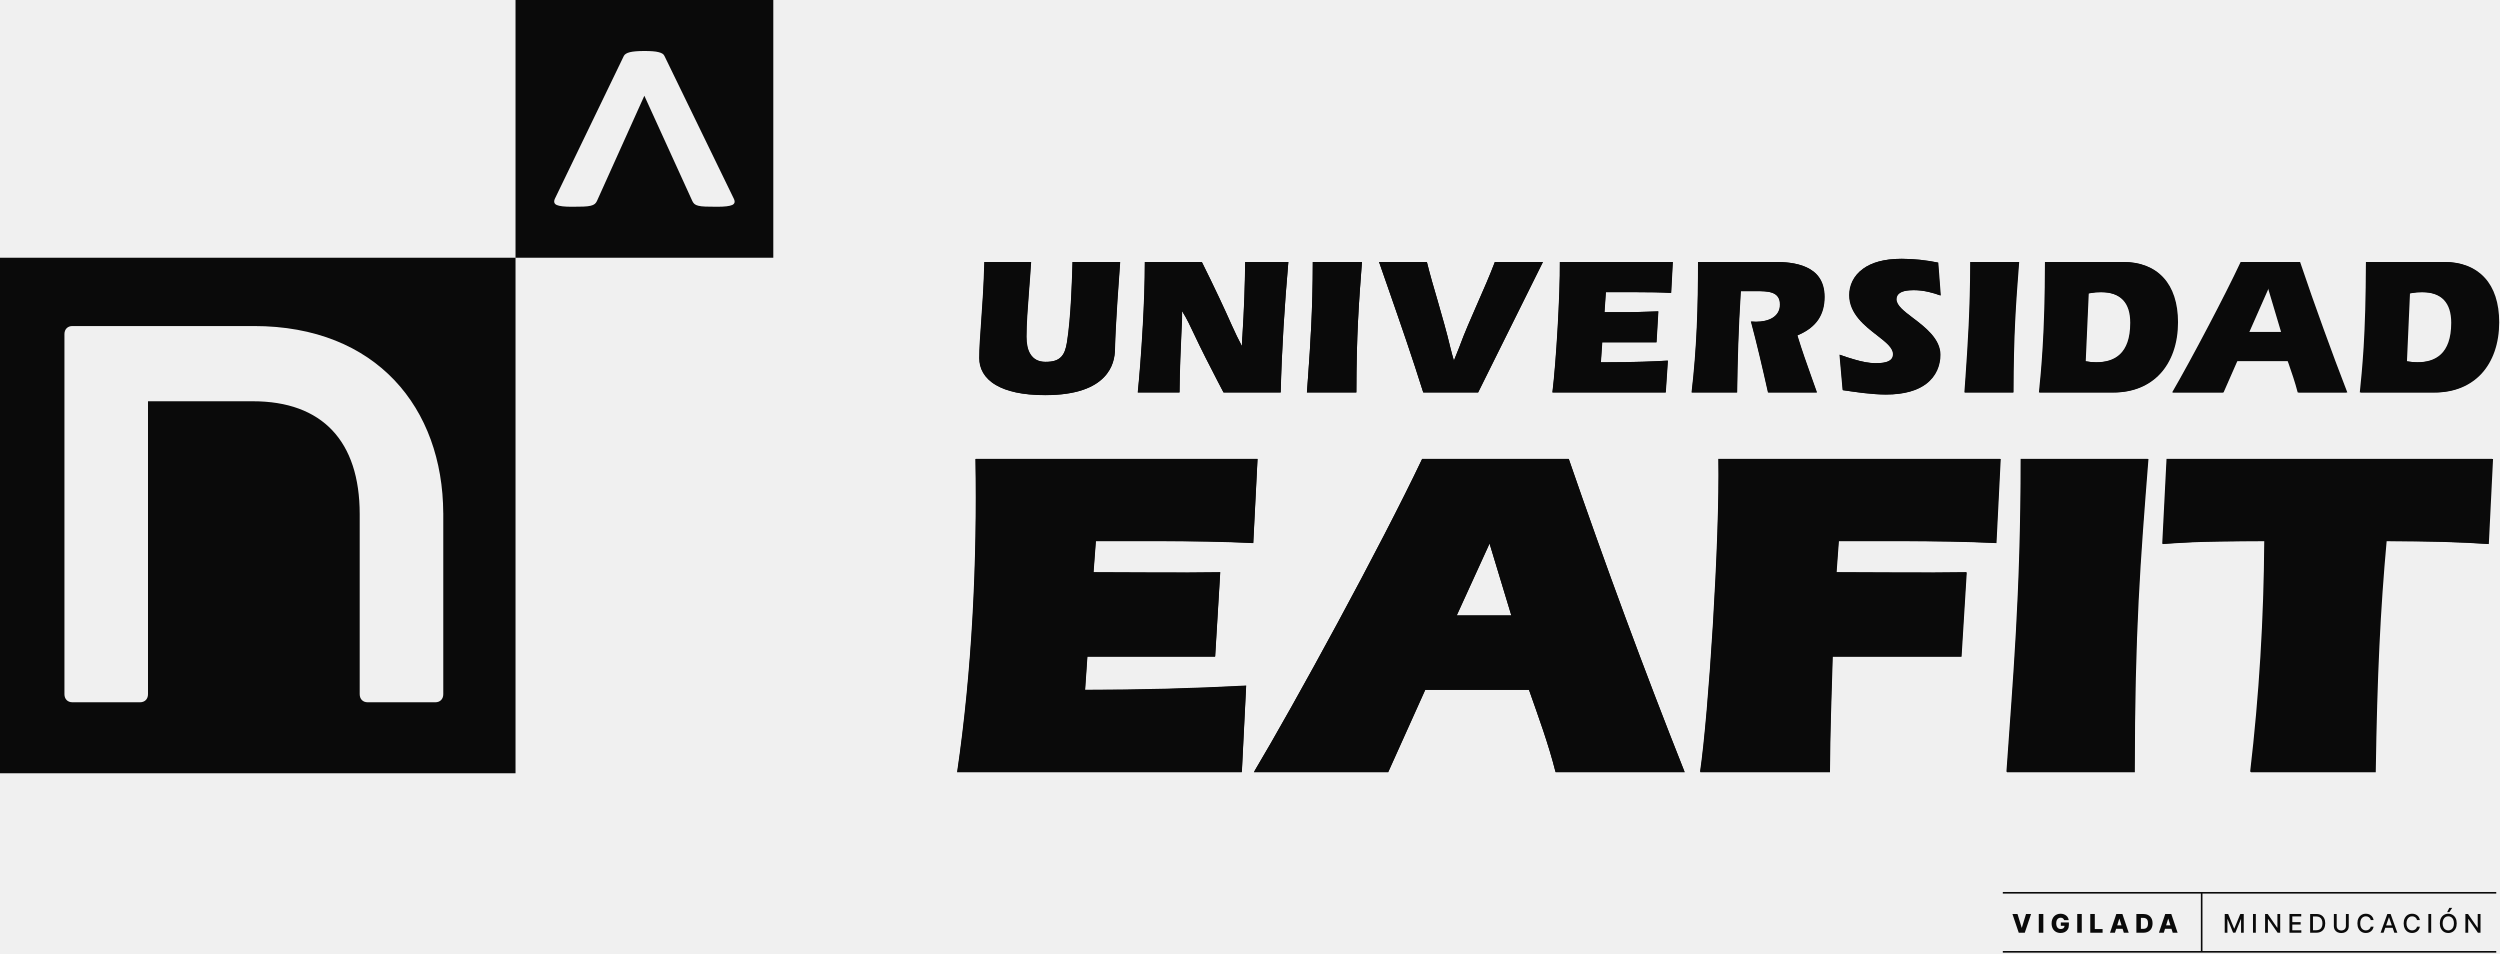
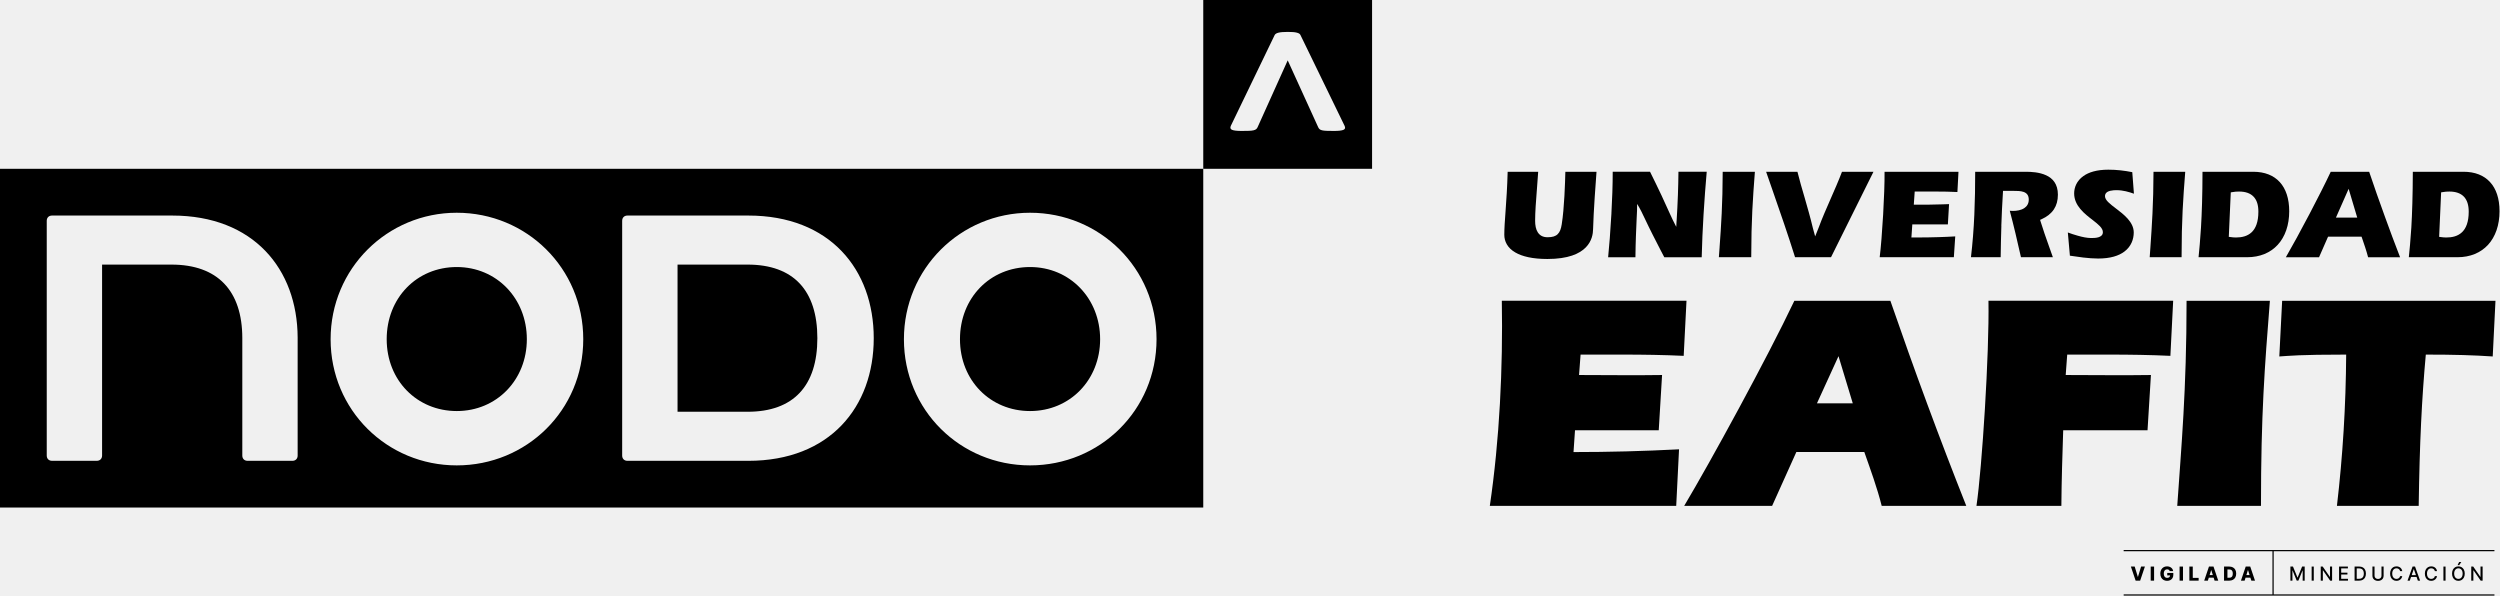
- <svg xmlns="http://www.w3.org/2000/svg" width="831" height="317" viewBox="0 0 831 317" fill="none">
-   <g clip-path="url(#clip0_2610_2037)">
-     <path d="M0 257.037H171.361V85.681H0V257.042V257.037ZM21.419 170.913V111.056C21.419 109.45 22.473 108.374 24.057 108.374H84.398C125.226 108.374 147.188 135.7 147.336 170.545C147.336 170.545 147.341 170.545 147.345 170.545V230.76C147.345 232.366 146.291 233.438 144.707 233.438H122.203C120.619 233.438 119.565 232.366 119.565 230.76V170.904C119.565 146.605 107.082 133.381 84.043 133.381H49.194V230.756C49.194 232.362 48.14 233.434 46.561 233.434H24.057C22.473 233.434 21.419 232.362 21.419 230.756V170.899V170.913ZM171.361 85.681H257.042V0H171.361V85.681ZM243.356 68.146C242.486 68.536 240.813 68.729 238.328 68.729C236.753 68.729 235.47 68.707 234.479 68.671C233.488 68.626 232.703 68.541 232.124 68.393C231.541 68.254 231.11 68.047 230.819 67.787C230.532 67.518 230.303 67.204 230.137 66.836L214.181 31.83L198.414 66.836C198.248 67.204 198.011 67.518 197.701 67.787C197.391 68.047 196.934 68.254 196.333 68.393C195.736 68.536 194.938 68.626 193.947 68.671C192.955 68.707 191.672 68.729 190.098 68.729C187.613 68.729 185.94 68.536 185.069 68.146C184.199 67.76 183.993 67.061 184.45 66.042L207.359 18.598C207.646 18.028 208.319 17.611 209.377 17.346C210.431 17.086 212.033 16.951 214.186 16.951C215.262 16.951 216.191 16.978 216.98 17.041C217.765 17.104 218.429 17.207 218.968 17.346C219.506 17.485 219.927 17.66 220.237 17.862C220.546 18.068 220.762 18.333 220.892 18.656L243.921 66.042C244.419 67.056 244.231 67.76 243.361 68.146" fill="#0A0A0A" />
-   </g>
-   <path d="M416.564 180.531C406.723 180.052 395.723 179.898 385.842 179.898H364.208L363.429 190.269C377.503 190.269 391.515 190.504 405.574 190.269L403.886 218.305H361.387L360.624 229.392C378.528 229.392 396.325 228.933 414.197 227.989L412.764 256.696H318.133C323.088 223.037 324.822 186.59 324.221 152.573H417.983L416.564 180.531ZM495.14 180.692L502.394 204.636H484.212L495.14 180.692ZM517.093 256.696H560.014C546.379 222.379 533.556 187.552 521.478 152.573H472.736C458.962 181.603 430.114 234.387 416.794 256.696H461.445L473.761 229.335H508.252C511.42 238.352 514.764 247.421 517.093 256.696ZM663.634 180.531C653.776 180.052 642.761 179.898 632.904 179.898H611.246L610.482 190.269C624.542 190.269 639.687 190.504 653.751 190.269L652.026 218.305H609.21C608.795 231.069 608.379 243.902 608.287 256.696H565.187C568.015 237.515 571.754 179.276 571.276 152.573H665.044L663.634 180.531ZM667.117 256.696C669.167 226.737 671.842 198.154 671.842 152.573H714.147C711.488 186.465 709.615 209.865 709.615 256.696H667.117ZM827.285 180.846C817.89 180.21 807.894 179.898 793.319 179.898C791.283 202.227 790.166 224.703 789.703 256.696H748.2C751.175 231.269 752.73 205.819 752.893 179.898C728.753 179.898 724.113 180.531 718.95 180.846L720.383 152.573H828.687L827.285 180.846Z" fill="#0A0A0A" />
-   <path d="M341.997 96.374C342.244 93.221 342.499 90.031 342.667 87.079H327.176C326.975 94.816 326.522 101.507 326.112 107.102C325.757 111.919 325.48 115.936 325.48 119.053C325.48 122.382 327.037 125.711 331.076 128.035C334.53 130.054 339.787 131.35 347.354 131.35C357.937 131.35 363.725 128.694 366.878 125.438C369.983 122.262 370.53 118.529 370.562 116.185C370.753 107.65 371.978 91.31 372.296 87.079H356.481C356.342 92.566 355.972 105.454 354.637 113.778C354.275 116.027 353.728 117.622 352.626 118.706C351.523 119.821 349.936 120.301 347.47 120.301C345.096 120.301 343.468 119.358 342.459 117.761C341.504 116.262 341.134 114.224 341.134 111.934C341.134 107.588 341.558 102.023 341.997 96.374Z" fill="#0A0A0A" />
-   <path d="M379.856 108.189C379.362 117.233 378.69 125.46 378.176 130.464H392.041C392.118 122.317 392.449 115.872 392.642 111.265C392.734 109.367 392.804 107.811 392.858 106.608L392.872 105.738L392.895 103.4C394.49 105.899 395.671 108.47 396.934 111.141C399.355 116.329 402.084 121.593 404.789 126.833C405.344 127.875 405.875 128.871 406.686 130.464H425.685C425.861 123.195 426.193 115.959 426.622 108.72C427.056 101.556 427.602 94.338 428.235 87.078H413.89C413.844 91.024 413.751 94.934 413.613 98.794C413.452 103.156 413.243 107.422 412.975 111.58L412.905 112.451L412.782 115.048C411.594 112.846 410.546 110.589 409.507 108.308C408.14 105.229 406.723 102.146 405.275 99.064C403.394 95.099 401.467 91.079 399.462 87.078H380.518C380.518 93.858 380.25 101.238 379.856 108.189Z" fill="#0A0A0A" />
-   <path d="M434.795 125.307C434.671 127.056 434.549 128.779 434.418 130.462H450.857C450.889 111.179 451.652 101.084 452.716 87.078H436.368C436.336 103.28 435.567 114.522 434.795 125.307Z" fill="#0A0A0A" />
-   <path d="M473.098 130.464H491.34L512.891 87.078H496.914C495.14 91.758 493.121 96.335 491.109 100.905C489.006 105.737 486.856 110.541 485.052 115.485C484.49 116.953 483.903 118.424 483.287 119.89C482.855 118.471 482.486 117.092 482.131 115.654C480.905 110.456 479.387 105.229 477.883 99.985C476.628 95.715 475.363 91.414 474.298 87.078H458.398C459.386 89.927 460.504 93.151 461.622 96.335C465.583 107.692 469.521 119.053 473.098 130.464Z" fill="#0A0A0A" />
-   <path d="M550.122 97.167C551.925 97.222 553.715 97.26 555.518 97.365L556.064 87.078H518.531C518.591 92.654 518.26 100.837 517.811 108.841C517.32 117.429 516.648 125.792 516.062 130.463H553.715L554.424 119.89C551.695 120.032 549.145 120.175 546.083 120.259C542.629 120.37 538.608 120.444 533.118 120.444H532.141L532.218 119.465L532.55 114.648L532.602 113.785H533.45H550.653L551.255 103.503C550.162 103.526 549.035 103.576 547.872 103.618C545.583 103.687 543.318 103.772 541.158 103.772H534.307H533.351L533.421 102.782L533.751 97.969L533.805 97.113H534.639H543.855C545.838 97.113 547.917 97.138 550.122 97.167Z" fill="#0A0A0A" />
-   <path d="M577.805 114.54C578.006 108.876 578.253 103.24 578.622 97.634L578.684 96.775H579.517H583.531H583.709C587.571 96.775 591.747 96.775 591.747 101.226C591.747 103.24 590.847 104.605 589.505 105.511C587.903 106.609 585.659 106.964 583.732 106.964C583.232 106.964 582.73 106.925 582.207 106.894L582.1 106.871C583.107 110.648 584.064 114.455 584.98 118.309C585.96 122.371 586.861 126.404 587.779 130.465H603.98C603.333 128.637 602.677 126.795 602.021 124.953C600.534 120.752 599.024 116.56 597.714 112.25L597.489 111.496L598.19 111.179C600.959 109.924 603.086 108.273 604.48 106.17C605.822 104.128 606.517 101.668 606.517 98.71C606.517 93.267 603.864 90.386 600.534 88.865C597.081 87.27 592.919 87.079 590.19 87.079H564.511C564.511 94.339 564.409 101.577 564.086 108.876C563.769 116.081 563.216 123.287 562.367 130.465H577.443C577.513 125.168 577.637 119.844 577.805 114.54Z" fill="#0A0A0A" />
-   <path d="M641.217 97.044C642.574 97.364 643.877 97.753 645.124 98.215L644.294 87.286C642.351 86.892 640.346 86.584 638.342 86.361C636.284 86.138 634.219 86.031 632.145 86.031C626.272 86.031 622.172 87.323 619.453 89.29C616.099 91.665 614.788 95.039 614.788 98.091C614.788 104.363 620.083 108.436 624.176 111.589C627.052 113.832 629.364 115.642 629.364 117.777C629.364 120.736 625.224 120.736 623.413 120.736C621.363 120.736 618.949 120.243 616.599 119.551C614.827 119.06 613.07 118.47 611.574 117.919L612.616 129.701C614.705 130.005 617.054 130.36 619.398 130.642C622.011 130.941 624.655 131.151 626.958 131.151C633.179 131.151 637.441 129.746 640.238 127.646C643.746 125.026 645.018 121.307 645.018 117.908C645.018 112.628 639.923 108.721 635.861 105.652C632.893 103.398 630.426 101.522 630.426 99.476C630.426 97.895 631.629 97.136 633.048 96.762C634.219 96.481 635.49 96.444 636.199 96.444C637.863 96.444 639.568 96.658 641.217 97.044Z" fill="#0A0A0A" />
-   <path d="M653.502 125.33C653.395 127.057 653.239 128.791 653.133 130.462H669.317C669.332 111.179 670.097 101.082 671.176 87.078H655.067C655.029 103.28 654.242 114.524 653.502 125.33Z" fill="#0A0A0A" />
-   <path d="M719.187 92.335C716.065 88.898 711.481 87.079 705.76 87.079H679.939C679.925 99.086 679.61 108.25 679.178 115.357C678.778 122.016 678.315 126.834 677.938 130.464H702.555C709.174 130.464 714.456 128.144 718.108 124.19C721.9 120.051 723.973 114.117 723.973 107.117C723.973 100.704 722.263 95.699 719.187 92.335ZM704.89 117.777C702.785 119.782 699.933 120.443 696.889 120.443C696.45 120.443 695.948 120.421 695.479 120.37C695.033 120.352 694.584 120.301 694.093 120.21L693.299 120.106L693.329 119.288L694.269 98.262L694.298 97.53L695.016 97.414C695.609 97.307 696.187 97.245 696.767 97.168C697.346 97.137 697.923 97.113 698.501 97.113C701.816 97.113 704.257 98 705.907 99.737C707.548 101.472 708.319 103.987 708.319 107.331C708.319 112.52 706.986 115.797 704.89 117.777Z" fill="#0A0A0A" />
-   <path d="M772.379 109.407C769.682 101.985 767.06 94.546 764.549 87.079H745.048C742.343 92.868 738.389 100.644 734.335 108.36C729.895 116.821 725.365 125.131 722.258 130.464H739.106L743.453 120.564L743.708 120.031H744.293H760.069H760.687L760.903 120.634V120.649L760.918 120.652C762.034 123.913 763.168 127.135 764.016 130.464H780.255C777.559 123.514 774.937 116.491 772.379 109.407ZM747.685 110.347L754.135 95.735L758.491 110.347H747.685Z" fill="#0A0A0A" />
-   <path d="M825.941 92.335C822.827 88.898 818.24 87.079 812.546 87.079H786.718C786.687 99.086 786.386 108.25 785.962 115.357C785.54 122.016 785.061 126.834 784.684 130.464H809.331C815.953 130.464 821.217 128.144 824.885 124.19C828.67 120.051 830.734 114.117 830.734 107.117C830.734 100.704 829.039 95.699 825.941 92.335ZM811.673 117.777C809.539 119.796 806.711 120.443 803.665 120.443C803.203 120.443 802.718 120.421 802.249 120.37C801.809 120.352 801.355 120.301 800.852 120.21L800.075 120.106L800.106 119.288L801.046 98.262L801.069 97.53L801.778 97.414C802.365 97.307 802.941 97.245 803.543 97.168C804.129 97.137 804.682 97.113 805.263 97.113C808.582 97.113 811.035 98 812.683 99.737C814.31 101.472 815.096 103.987 815.096 107.331C815.096 112.52 813.762 115.797 811.673 117.777Z" fill="#0A0A0A" />
-   <path d="M416.596 180.453C406.763 179.975 395.773 179.821 385.9 179.821H364.285L363.508 190.183C377.569 190.183 391.569 190.417 405.616 190.183L403.93 218.194H361.467L360.703 229.273C378.593 229.273 396.375 228.813 414.232 227.869L412.799 256.552H318.25C323.201 222.923 324.934 186.506 324.334 152.519H418.014L416.596 180.453ZM495.106 180.614L502.353 204.538H484.187L495.106 180.614ZM517.039 256.552H559.924C546.301 222.265 533.488 187.467 521.42 152.519H472.72C458.958 181.524 430.135 234.262 416.827 256.552H461.439L473.744 229.215H508.205C511.371 238.224 514.712 247.285 517.039 256.552ZM663.452 180.453C653.604 179.975 642.599 179.821 632.751 179.821H611.111L610.349 190.183C624.395 190.183 639.528 190.417 653.581 190.183L651.857 218.194H609.077C608.663 230.947 608.246 243.769 608.155 256.552H565.091C567.918 237.389 571.653 179.199 571.175 152.519H664.863L663.452 180.453ZM666.935 256.552C668.982 226.619 671.654 198.061 671.654 152.519H713.925C711.267 186.382 709.396 209.762 709.396 256.552H666.935ZM826.964 180.768C817.578 180.132 807.589 179.821 793.027 179.821C790.994 202.129 789.877 224.586 789.414 256.552H747.947C750.919 231.148 752.474 205.718 752.636 179.821C728.516 179.821 723.881 180.453 718.723 180.768L720.154 152.519H828.364L826.964 180.768Z" fill="#0A0A0A" />
-   <path d="M342.089 96.368C342.334 93.218 342.59 90.03 342.759 87.08H327.282C327.081 94.811 326.626 101.497 326.217 107.086C325.864 111.9 325.586 115.913 325.586 119.027C325.586 122.354 327.143 125.68 331.178 128.002C334.629 130.02 339.881 131.313 347.441 131.313C358.015 131.313 363.799 128.66 366.948 125.407C370.052 122.234 370.597 118.504 370.629 116.162C370.821 107.634 372.044 91.309 372.362 87.08H356.56C356.421 92.563 356.052 105.44 354.719 113.756C354.356 116.004 353.81 117.598 352.708 118.681C351.607 119.795 350.021 120.275 347.557 120.275C345.185 120.275 343.559 119.331 342.55 117.737C341.596 116.239 341.228 114.202 341.228 111.914C341.228 107.572 341.651 102.012 342.089 96.368Z" fill="#0A0A0A" />
-   <path d="M379.917 108.173C379.423 117.21 378.752 125.43 378.238 130.429H392.092C392.169 122.289 392.499 115.849 392.692 111.246C392.785 109.35 392.854 107.795 392.908 106.594L392.923 105.724L392.945 103.387C394.539 105.885 395.719 108.454 396.981 111.122C399.4 116.306 402.127 121.565 404.828 126.8C405.384 127.842 405.915 128.837 406.725 130.429H425.707C425.883 123.167 426.215 115.936 426.644 108.704C427.077 101.546 427.623 94.335 428.254 87.082H413.924C413.876 91.022 413.784 94.929 413.646 98.786C413.484 103.143 413.276 107.406 413.008 111.561L412.938 112.431L412.815 115.027C411.628 112.825 410.582 110.571 409.542 108.293C408.178 105.215 406.762 102.134 405.314 99.056C403.435 95.094 401.51 91.078 399.507 87.082H380.579C380.579 93.854 380.311 101.227 379.917 108.173Z" fill="#0A0A0A" />
-   <path d="M434.807 125.276C434.683 127.024 434.562 128.746 434.43 130.427H450.855C450.887 111.16 451.649 101.074 452.711 87.08H436.379C436.347 103.268 435.577 114.5 434.807 125.276Z" fill="#0A0A0A" />
-   <path d="M473.085 130.429H491.311L512.844 87.081H496.881C495.108 91.755 493.09 96.329 491.08 100.895C488.978 105.723 486.832 110.523 485.03 115.463C484.467 116.93 483.88 118.399 483.265 119.864C482.834 118.447 482.464 117.068 482.111 115.633C480.886 110.438 479.369 105.215 477.866 99.977C476.612 95.71 475.348 91.412 474.285 87.081H458.398C459.385 89.928 460.503 93.148 461.618 96.329C465.577 107.678 469.51 119.027 473.085 130.429Z" fill="#0A0A0A" />
-   <path d="M550.038 97.161C551.84 97.215 553.627 97.253 555.429 97.358L555.975 87.081H518.474C518.534 92.651 518.204 100.827 517.756 108.825C517.264 117.405 516.593 125.76 516.008 130.429H553.627L554.336 119.863C551.61 120.006 549.061 120.149 546.003 120.233C542.553 120.343 538.534 120.417 533.049 120.417H532.072L532.149 119.44L532.481 114.626L532.534 113.764H533.381H550.569L551.171 103.492C550.078 103.514 548.952 103.564 547.79 103.606C545.502 103.675 543.239 103.76 541.083 103.76H534.236H533.282L533.351 102.771L533.682 97.962L533.736 97.107H534.569H543.777C545.758 97.107 547.835 97.13 550.038 97.161Z" fill="#0A0A0A" />
-   <path d="M577.695 114.519C577.896 108.86 578.141 103.228 578.511 97.628L578.573 96.768H579.406H583.416H583.595C587.452 96.768 591.626 96.768 591.626 101.216C591.626 103.228 590.726 104.592 589.384 105.498C587.784 106.595 585.542 106.948 583.617 106.948C583.116 106.948 582.615 106.911 582.092 106.879L581.986 106.857C582.992 110.63 583.948 114.434 584.863 118.284C585.843 122.343 586.743 126.373 587.659 130.429H603.848C603.201 128.603 602.545 126.764 601.89 124.923C600.405 120.726 598.896 116.536 597.587 112.231L597.362 111.477L598.063 111.16C600.829 109.906 602.954 108.258 604.347 106.155C605.688 104.115 606.382 101.659 606.382 98.702C606.382 93.264 603.731 90.385 600.405 88.867C596.955 87.273 592.795 87.082 590.069 87.082H564.412C564.412 94.335 564.31 101.567 563.988 108.86C563.67 116.059 563.118 123.258 562.27 130.429H577.334C577.403 125.137 577.527 119.818 577.695 114.519Z" fill="#0A0A0A" />
-   <path d="M641.056 97.037C642.412 97.358 643.713 97.746 644.96 98.208L644.129 87.289C642.189 86.894 640.186 86.587 638.183 86.364C636.126 86.141 634.064 86.034 631.992 86.034C626.124 86.034 622.027 87.326 619.31 89.291C615.959 91.663 614.65 95.034 614.65 98.084C614.65 104.35 619.94 108.42 624.03 111.569C626.902 113.811 629.213 115.621 629.213 117.753C629.213 120.709 625.076 120.709 623.266 120.709C621.219 120.709 618.807 120.217 616.459 119.524C614.687 119.035 612.932 118.446 611.438 117.895L612.479 129.667C614.565 129.971 616.913 130.325 619.255 130.607C621.866 130.906 624.508 131.115 626.809 131.115C633.025 131.115 637.283 129.712 640.077 127.614C643.582 124.996 644.853 121.28 644.853 117.883C644.853 112.609 639.762 108.704 635.704 105.639C632.74 103.387 630.274 101.511 630.274 99.468C630.274 97.889 631.476 97.129 632.894 96.756C634.064 96.475 635.333 96.438 636.042 96.438C637.705 96.438 639.408 96.653 641.056 97.037Z" fill="#0A0A0A" />
-   <path d="M653.33 125.3C653.223 127.025 653.068 128.758 652.961 130.429H669.132C669.147 111.161 669.911 101.072 670.988 87.081H654.894C654.854 103.268 654.069 114.503 653.33 125.3Z" fill="#0A0A0A" />
-   <path d="M718.952 92.333C715.834 88.897 711.253 87.08 705.538 87.08H679.739C679.724 99.077 679.409 108.234 678.978 115.335C678.579 121.988 678.115 126.801 677.738 130.429H702.335C708.948 130.429 714.225 128.111 717.875 124.16C721.664 120.025 723.733 114.096 723.733 107.102C723.733 100.694 722.025 95.693 718.952 92.333ZM704.668 117.752C702.565 119.755 699.715 120.417 696.674 120.417C696.234 120.417 695.734 120.394 695.265 120.344C694.819 120.326 694.371 120.275 693.88 120.182L693.087 120.079L693.116 119.261L694.056 98.255L694.085 97.523L694.802 97.406C695.395 97.3 695.972 97.238 696.552 97.161C697.129 97.13 697.707 97.107 698.285 97.107C701.596 97.107 704.035 97.992 705.684 99.728C707.325 101.461 708.093 103.976 708.093 107.316C708.093 112.5 706.762 115.774 704.668 117.752Z" fill="#0A0A0A" />
-   <path d="M772.102 109.39C769.407 101.973 766.787 94.543 764.278 87.081H744.793C742.092 92.864 738.14 100.634 734.09 108.344C729.654 116.799 725.127 125.1 722.023 130.429H738.857L743.199 120.538L743.455 120.005H744.04H759.802H760.419L760.635 120.607V120.622L760.65 120.626C761.766 123.883 762.899 127.103 763.746 130.429H779.971C777.277 123.486 774.657 116.467 772.102 109.39ZM747.428 110.33L753.873 95.729L758.225 110.33H747.428Z" fill="#0A0A0A" />
-   <path d="M825.619 92.333C822.508 88.897 817.926 87.08 812.236 87.08H786.431C786.399 99.077 786.099 108.234 785.675 115.335C785.253 121.988 784.775 126.801 784.398 130.429H809.024C815.64 130.429 820.899 128.111 824.565 124.16C828.345 120.025 830.408 114.096 830.408 107.102C830.408 100.694 828.715 95.693 825.619 92.333ZM811.364 117.752C809.232 119.77 806.407 120.417 803.363 120.417C802.901 120.417 802.417 120.394 801.948 120.344C801.508 120.326 801.055 120.275 800.553 120.182L799.777 120.079L799.806 119.261L800.746 98.255L800.769 97.523L801.476 97.406C802.064 97.3 802.639 97.238 803.241 97.161C803.826 97.13 804.379 97.107 804.958 97.107C808.275 97.107 810.727 97.992 812.373 99.728C813.999 101.461 814.785 103.976 814.785 107.316C814.785 112.5 813.451 115.774 811.364 117.752Z" fill="#0A0A0A" />
-   <path d="M670.614 303.809L672.007 308.372H672.059L673.452 303.809H675.136L673.035 310.038H671.031L668.93 303.809H670.614Z" fill="#0A0A0A" />
-   <path d="M679.201 310.039H677.695V303.81H679.201V310.039Z" fill="#0A0A0A" />
-   <path d="M686.107 305.844C686.072 305.717 686.022 305.604 685.956 305.505C685.888 305.407 685.807 305.323 685.708 305.255C685.612 305.186 685.5 305.133 685.374 305.098C685.249 305.063 685.111 305.044 684.96 305.044C684.659 305.044 684.398 305.118 684.178 305.264C683.957 305.41 683.788 305.622 683.668 305.901C683.548 306.18 683.488 306.518 683.488 306.915C683.488 307.314 683.546 307.655 683.662 307.937C683.778 308.219 683.945 308.434 684.164 308.582C684.383 308.73 684.649 308.803 684.96 308.803C685.236 308.803 685.47 308.759 685.662 308.669C685.854 308.578 685.999 308.45 686.098 308.283C686.197 308.117 686.247 307.922 686.247 307.697L686.527 307.73H685.012V306.632H687.698V307.456C687.698 308.014 687.58 308.491 687.343 308.889C687.108 309.285 686.783 309.592 686.37 309.804C685.958 310.017 685.484 310.124 684.948 310.124C684.355 310.124 683.832 309.995 683.382 309.738C682.933 309.48 682.581 309.113 682.331 308.635C682.078 308.157 681.953 307.59 681.953 306.933C681.953 306.423 682.029 305.969 682.181 305.572C682.333 305.176 682.545 304.84 682.819 304.564C683.091 304.288 683.407 304.08 683.767 303.937C684.127 303.795 684.515 303.725 684.93 303.725C685.292 303.725 685.627 303.776 685.939 303.88C686.251 303.982 686.526 304.129 686.766 304.317C687.006 304.505 687.202 304.73 687.352 304.989C687.501 305.249 687.595 305.534 687.631 305.844H686.107Z" fill="#0A0A0A" />
-   <path d="M691.977 310.039H690.473V303.81H691.977V310.039Z" fill="#0A0A0A" />
-   <path d="M694.805 310.039V303.81H696.311V308.816H698.901V310.039H694.805Z" fill="#0A0A0A" />
-   <path d="M702.773 307.587H706.155V308.731H702.773V307.587ZM702.989 310.039H701.371L703.472 303.809H705.476L707.579 310.039H705.96L704.497 305.379H704.448L702.989 310.039Z" fill="#0A0A0A" />
-   <path d="M711.639 308.755H712.377C712.726 308.755 713.022 308.696 713.264 308.578C713.506 308.459 713.69 308.265 713.815 307.996C713.939 307.728 714.002 307.369 714.002 306.921C714.002 306.473 713.939 306.116 713.813 305.849C713.687 305.583 713.503 305.39 713.259 305.271C713.013 305.152 712.713 305.094 712.356 305.094H711.639V308.755ZM712.435 310.039H710.133V303.81H712.433C713.067 303.81 713.614 303.934 714.073 304.182C714.533 304.43 714.887 304.787 715.136 305.253C715.386 305.718 715.51 306.274 715.51 306.921C715.51 307.57 715.386 308.128 715.137 308.593C714.889 309.06 714.535 309.417 714.074 309.665C713.614 309.914 713.068 310.039 712.435 310.039Z" fill="#0A0A0A" />
-   <path d="M719.027 307.587H722.41V308.731H719.027V307.587ZM719.243 310.039H717.625L719.727 303.809H721.731L723.833 310.039H722.215L720.751 305.379H720.702L719.243 310.039Z" fill="#0A0A0A" />
-   <path d="M739.5 303.809H740.641L742.624 308.651H742.696L744.68 303.809H745.82V310.038H744.926V305.531H744.869L743.032 310.029H742.289L740.452 305.528H740.395V310.038H739.5V303.809Z" fill="#0A0A0A" />
-   <path d="M749.834 310.039H748.895V303.81H749.834V310.039Z" fill="#0A0A0A" />
-   <path d="M757.941 303.809V310.038H757.077L753.912 305.47H753.853V310.038H752.914V303.809H753.784L756.953 308.384H757.011V303.809H757.941Z" fill="#0A0A0A" />
-   <path d="M761.023 310.039V303.81H764.929V304.619H761.963V306.517H764.726V307.323H761.963V309.23H764.965V310.039H761.023Z" fill="#0A0A0A" />
-   <path d="M768.831 309.217H769.855C770.33 309.217 770.725 309.128 771.038 308.948C771.353 308.769 771.588 308.508 771.744 308.167C771.9 307.824 771.979 307.407 771.979 306.915C771.979 306.427 771.901 306.011 771.745 305.671C771.59 305.33 771.36 305.072 771.054 304.895C770.748 304.719 770.368 304.63 769.913 304.63H768.831V309.217ZM769.907 310.039H767.891V303.809H769.972C770.582 303.809 771.106 303.933 771.544 304.182C771.981 304.431 772.318 304.786 772.552 305.25C772.787 305.713 772.903 306.269 772.903 306.915C772.903 307.563 772.785 308.121 772.549 308.588C772.313 309.053 771.971 309.413 771.525 309.662C771.079 309.913 770.54 310.039 769.907 310.039Z" fill="#0A0A0A" />
-   <path d="M779.782 303.809H780.726V307.906C780.726 308.342 780.623 308.728 780.418 309.064C780.213 309.4 779.926 309.663 779.554 309.855C779.184 310.046 778.748 310.142 778.249 310.142C777.753 310.142 777.319 310.046 776.948 309.855C776.577 309.663 776.289 309.4 776.083 309.064C775.879 308.728 775.777 308.342 775.777 307.906V303.809H776.716V307.83C776.716 308.113 776.779 308.362 776.904 308.582C777.028 308.801 777.205 308.972 777.435 309.097C777.664 309.222 777.935 309.284 778.249 309.284C778.567 309.284 778.839 309.222 779.069 309.097C779.299 308.972 779.476 308.801 779.598 308.582C779.721 308.362 779.782 308.113 779.782 307.83V303.809Z" fill="#0A0A0A" />
-   <path d="M788.976 305.835H788.027C787.991 305.632 787.922 305.453 787.823 305.3C787.724 305.146 787.602 305.015 787.459 304.907C787.315 304.8 787.154 304.719 786.976 304.663C786.799 304.609 786.61 304.582 786.412 304.582C786.053 304.582 785.732 304.672 785.45 304.852C785.167 305.033 784.944 305.297 784.78 305.646C784.617 305.996 784.536 306.421 784.536 306.924C784.536 307.43 784.617 307.858 784.78 308.207C784.944 308.557 785.167 308.82 785.451 308.998C785.735 309.177 786.054 309.266 786.409 309.266C786.606 309.266 786.793 309.239 786.971 309.185C787.148 309.132 787.308 309.051 787.452 308.946C787.596 308.841 787.718 308.711 787.819 308.559C787.918 308.405 787.988 308.23 788.027 308.031L788.976 308.033C788.925 308.34 788.828 308.622 788.682 308.879C788.537 309.134 788.352 309.355 788.126 309.541C787.9 309.727 787.642 309.869 787.352 309.971C787.062 310.073 786.746 310.124 786.402 310.124C785.863 310.124 785.383 309.995 784.961 309.738C784.54 309.482 784.207 309.115 783.965 308.636C783.724 308.158 783.602 307.587 783.602 306.924C783.602 306.259 783.724 305.687 783.967 305.21C784.211 304.732 784.543 304.365 784.964 304.109C785.386 303.852 785.866 303.725 786.402 303.725C786.733 303.725 787.042 303.771 787.329 303.866C787.616 303.96 787.874 304.098 788.104 304.28C788.332 304.461 788.522 304.682 788.672 304.943C788.822 305.202 788.923 305.501 788.976 305.835Z" fill="#0A0A0A" />
-   <path d="M792.471 307.599H795.706V308.39H792.471V307.599ZM792.302 310.039H791.305L793.547 303.809H794.633L796.874 310.039H795.877L794.116 304.941H794.066L792.302 310.039Z" fill="#0A0A0A" />
-   <path d="M804.355 305.835H803.406C803.37 305.632 803.302 305.453 803.202 305.3C803.103 305.146 802.981 305.015 802.838 304.907C802.694 304.8 802.533 304.719 802.355 304.663C802.178 304.609 801.989 304.582 801.791 304.582C801.432 304.582 801.111 304.672 800.829 304.852C800.546 305.033 800.323 305.297 800.159 305.646C799.996 305.996 799.915 306.421 799.915 306.924C799.915 307.43 799.996 307.858 800.159 308.207C800.323 308.557 800.546 308.82 800.83 308.998C801.114 309.177 801.433 309.266 801.788 309.266C801.984 309.266 802.172 309.239 802.349 309.185C802.527 309.132 802.687 309.051 802.831 308.946C802.975 308.841 803.097 308.711 803.198 308.559C803.298 308.405 803.367 308.23 803.406 308.031L804.355 308.033C804.304 308.34 804.207 308.622 804.061 308.879C803.916 309.134 803.731 309.355 803.505 309.541C803.279 309.727 803.021 309.869 802.731 309.971C802.441 310.073 802.125 310.124 801.781 310.124C801.242 310.124 800.762 309.995 800.34 309.738C799.918 309.482 799.586 309.115 799.344 308.636C799.102 308.158 798.98 307.587 798.98 306.924C798.98 306.259 799.102 305.687 799.347 305.21C799.59 304.732 799.922 304.365 800.343 304.109C800.765 303.852 801.245 303.725 801.781 303.725C802.112 303.725 802.422 303.771 802.707 303.866C802.994 303.96 803.253 304.098 803.483 304.28C803.711 304.461 803.901 304.682 804.051 304.943C804.201 305.202 804.301 305.501 804.355 305.835Z" fill="#0A0A0A" />
-   <path d="M808.127 310.039H807.188V303.81H808.127V310.039Z" fill="#0A0A0A" />
-   <path d="M813.434 303.186L814.146 301.784H815.104L814.16 303.186H813.434ZM815.684 306.924C815.684 306.417 815.603 305.99 815.439 305.642C815.277 305.294 815.053 305.031 814.77 304.851C814.488 304.671 814.167 304.582 813.81 304.582C813.452 304.582 813.132 304.671 812.85 304.851C812.568 305.031 812.345 305.294 812.182 305.642C812.018 305.99 811.937 306.417 811.937 306.924C811.937 307.43 812.018 307.858 812.182 308.205C812.345 308.553 812.568 308.818 812.85 308.997C813.132 309.176 813.452 309.266 813.81 309.266C814.167 309.266 814.488 309.176 814.77 308.997C815.053 308.818 815.277 308.553 815.439 308.205C815.603 307.858 815.684 307.43 815.684 306.924ZM816.615 306.924C816.615 307.588 816.493 308.16 816.251 308.638C816.007 309.115 815.674 309.482 815.251 309.739C814.828 309.995 814.348 310.124 813.81 310.124C813.271 310.124 812.79 309.995 812.367 309.739C811.945 309.482 811.612 309.115 811.369 308.637C811.125 308.158 811.004 307.587 811.004 306.924C811.004 306.259 811.125 305.687 811.369 305.21C811.612 304.732 811.945 304.365 812.367 304.109C812.79 303.852 813.271 303.725 813.81 303.725C814.348 303.725 814.828 303.852 815.251 304.109C815.674 304.365 816.007 304.732 816.251 305.21C816.493 305.687 816.615 306.259 816.615 306.924Z" fill="#0A0A0A" />
-   <path d="M824.523 303.809V310.038H823.659L820.494 305.47H820.435V310.038H819.496V303.809H820.366L823.535 308.384H823.593V303.809H824.523Z" fill="#0A0A0A" />
-   <path d="M731.566 296.764V316.385H732.102V296.764" fill="#0A0A0A" />
-   <path d="M665.734 297.031H829.756V296.496H665.734" fill="#0A0A0A" />
-   <path d="M665.734 316.653H829.756V316.118H665.734" fill="#0A0A0A" />
-   <defs>
-     <clipPath id="clip0_2610_2037">
-       <rect width="257.037" height="257.037" fill="white" />
-     </clipPath>
-   </defs>
+ <svg xmlns="http://www.w3.org/2000/svg" width="1913" height="456" viewBox="0 0 1913 456" fill="none">
+   <path d="M1633.46 433.53L1635.87 441.422H1635.96L1638.37 433.53H1641.28L1637.65 444.304H1634.18L1630.55 433.53H1633.46Z" fill="black" />
+   <path d="M1648.31 444.306H1645.71V433.533H1648.31V444.306Z" fill="black" />
+   <path d="M1660.27 437.05C1660.21 436.829 1660.12 436.633 1660.01 436.463C1659.89 436.294 1659.75 436.149 1659.58 436.03C1659.41 435.91 1659.22 435.819 1659 435.758C1658.78 435.697 1658.54 435.666 1658.28 435.666C1657.76 435.666 1657.31 435.793 1656.93 436.045C1656.55 436.298 1656.26 436.665 1656.05 437.148C1655.84 437.63 1655.74 438.215 1655.74 438.902C1655.74 439.593 1655.84 440.182 1656.04 440.669C1656.24 441.158 1656.53 441.529 1656.91 441.785C1657.29 442.041 1657.74 442.168 1658.28 442.168C1658.76 442.168 1659.17 442.092 1659.5 441.935C1659.83 441.779 1660.08 441.557 1660.25 441.269C1660.42 440.982 1660.51 440.644 1660.51 440.255L1660.99 440.312H1658.37V438.412H1663.02V439.838C1663.02 440.802 1662.82 441.629 1662.41 442.316C1662 443.002 1661.44 443.532 1660.72 443.899C1660.01 444.267 1659.19 444.453 1658.26 444.453C1657.24 444.453 1656.33 444.23 1655.55 443.785C1654.78 443.339 1654.17 442.704 1653.73 441.877C1653.3 441.05 1653.08 440.069 1653.08 438.934C1653.08 438.051 1653.21 437.265 1653.48 436.579C1653.74 435.893 1654.11 435.312 1654.58 434.836C1655.05 434.357 1655.6 433.997 1656.22 433.751C1656.84 433.505 1657.51 433.384 1658.23 433.384C1658.86 433.384 1659.44 433.471 1659.98 433.652C1660.52 433.829 1660.99 434.083 1661.41 434.408C1661.82 434.734 1662.16 435.123 1662.42 435.57C1662.68 436.02 1662.84 436.512 1662.9 437.05H1660.27Z" fill="black" />
+   <path d="M1670.42 444.306H1667.81V433.533H1670.42V444.306Z" fill="black" />
+   <path d="M1675.3 444.306V433.533H1677.91V442.192H1682.39V444.306H1675.3Z" fill="black" />
+   <path d="M1689.09 440.066H1694.94V442.044H1689.09V440.066ZM1689.46 444.306H1686.66L1690.3 433.53H1693.77L1697.4 444.306H1694.6L1692.07 436.246H1691.99L1689.46 444.306Z" fill="black" />
+   <path d="M1704.43 442.086H1705.71C1706.31 442.086 1706.83 441.985 1707.24 441.779C1707.66 441.574 1707.98 441.238 1708.2 440.773C1708.41 440.31 1708.52 439.688 1708.52 438.914C1708.52 438.139 1708.41 437.521 1708.19 437.059C1707.98 436.598 1707.66 436.264 1707.24 436.059C1706.81 435.854 1706.29 435.752 1705.67 435.752H1704.43V442.086ZM1705.81 444.306H1701.83V433.532H1705.81C1706.9 433.532 1707.85 433.747 1708.64 434.175C1709.44 434.605 1710.05 435.222 1710.48 436.028C1710.92 436.833 1711.13 437.794 1711.13 438.914C1711.13 440.036 1710.92 441.002 1710.49 441.806C1710.06 442.614 1709.44 443.231 1708.65 443.661C1707.85 444.091 1706.91 444.306 1705.81 444.306Z" fill="black" />
+   <path d="M1717.21 440.066H1723.06V442.044H1717.21V440.066ZM1717.58 444.306H1714.78L1718.42 433.53H1721.88L1725.52 444.306H1722.72L1720.19 436.246H1720.1L1717.58 444.306Z" fill="black" />
+   <path d="M1752.62 433.53H1754.59L1758.02 441.906H1758.15L1761.58 433.53H1763.55V444.304H1762V436.509H1761.9L1758.73 444.289H1757.44L1754.26 436.503H1754.16V444.304H1752.62V433.53Z" fill="black" />
+   <path d="M1770.5 444.306H1768.87V433.533H1770.5V444.306Z" fill="black" />
+   <path d="M1784.52 433.53V444.304H1783.03L1777.55 436.403H1777.45V444.304H1775.83V433.53H1777.33L1782.81 441.444H1782.91V433.53H1784.52Z" fill="black" />
+   <path d="M1789.85 444.306V433.533H1796.61V434.932H1791.48V438.215H1796.26V439.608H1791.48V442.907H1796.67V444.306H1789.85Z" fill="black" />
+   <path d="M1803.36 442.886H1805.13C1805.95 442.886 1806.63 442.731 1807.18 442.421C1807.72 442.11 1808.13 441.659 1808.4 441.068C1808.67 440.476 1808.8 439.755 1808.8 438.903C1808.8 438.059 1808.67 437.34 1808.4 436.751C1808.13 436.161 1807.73 435.715 1807.2 435.409C1806.67 435.104 1806.02 434.951 1805.23 434.951H1803.36V442.886ZM1805.22 444.306H1801.73V433.53H1805.33C1806.39 433.53 1807.29 433.745 1808.05 434.176C1808.81 434.605 1809.39 435.221 1809.79 436.022C1810.2 436.823 1810.4 437.785 1810.4 438.903C1810.4 440.024 1810.2 440.99 1809.79 441.797C1809.38 442.602 1808.79 443.224 1808.02 443.656C1807.25 444.09 1806.31 444.306 1805.22 444.306Z" fill="black" />
+   <path d="M1822.31 433.53H1823.94V440.616C1823.94 441.371 1823.76 442.039 1823.41 442.619C1823.05 443.2 1822.56 443.656 1821.91 443.988C1821.27 444.318 1820.52 444.484 1819.66 444.484C1818.8 444.484 1818.05 444.318 1817.4 443.988C1816.76 443.656 1816.26 443.2 1815.91 442.619C1815.55 442.039 1815.38 441.371 1815.38 440.616V433.53H1817V440.485C1817 440.974 1817.11 441.406 1817.33 441.786C1817.54 442.164 1817.85 442.461 1818.25 442.676C1818.64 442.893 1819.11 443.001 1819.66 443.001C1820.2 443.001 1820.68 442.893 1821.07 442.676C1821.47 442.461 1821.78 442.164 1821.99 441.786C1822.2 441.406 1822.31 440.974 1822.31 440.485V433.53Z" fill="black" />
+   <path d="M1838.21 437.034H1836.57C1836.51 436.682 1836.39 436.374 1836.22 436.108C1836.05 435.842 1835.83 435.615 1835.59 435.43C1835.34 435.244 1835.06 435.103 1834.75 435.007C1834.45 434.914 1834.12 434.867 1833.78 434.867C1833.15 434.867 1832.6 435.023 1832.11 435.334C1831.62 435.646 1831.24 436.104 1830.95 436.708C1830.67 437.312 1830.53 438.048 1830.53 438.918C1830.53 439.794 1830.67 440.534 1830.95 441.138C1831.24 441.742 1831.62 442.197 1832.11 442.506C1832.6 442.815 1833.16 442.969 1833.77 442.969C1834.11 442.969 1834.44 442.922 1834.74 442.828C1835.05 442.737 1835.33 442.598 1835.57 442.416C1835.82 442.235 1836.04 442.01 1836.21 441.746C1836.38 441.48 1836.5 441.177 1836.57 440.834L1838.21 440.837C1838.12 441.367 1837.95 441.855 1837.7 442.299C1837.45 442.741 1837.13 443.124 1836.74 443.444C1836.35 443.767 1835.9 444.013 1835.4 444.189C1834.9 444.364 1834.35 444.453 1833.76 444.453C1832.83 444.453 1832 444.23 1831.26 443.786C1830.54 443.343 1829.96 442.707 1829.54 441.879C1829.13 441.052 1828.91 440.065 1828.91 438.918C1828.91 437.767 1829.13 436.778 1829.55 435.953C1829.97 435.127 1830.54 434.492 1831.27 434.048C1832 433.605 1832.83 433.384 1833.76 433.384C1834.33 433.384 1834.86 433.464 1835.36 433.628C1835.86 433.79 1836.31 434.029 1836.7 434.343C1837.1 434.658 1837.43 435.039 1837.68 435.49C1837.95 435.94 1838.12 436.456 1838.21 437.034Z" fill="black" />
+   <path d="M1844.25 440.087H1849.85V441.455H1844.25V440.087ZM1843.96 444.306H1842.23L1846.11 433.53H1847.99L1851.87 444.306H1850.14L1847.1 435.489H1847.01L1843.96 444.306Z" fill="black" />
+   <path d="M1864.81 437.034H1863.17C1863.1 436.682 1862.99 436.374 1862.81 436.108C1862.64 435.842 1862.43 435.615 1862.18 435.43C1861.94 435.244 1861.66 435.103 1861.35 435.007C1861.04 434.914 1860.72 434.867 1860.37 434.867C1859.75 434.867 1859.2 435.023 1858.71 435.334C1858.22 435.646 1857.83 436.104 1857.55 436.708C1857.27 437.312 1857.13 438.048 1857.13 438.918C1857.13 439.794 1857.27 440.534 1857.55 441.138C1857.83 441.742 1858.22 442.197 1858.71 442.506C1859.2 442.815 1859.75 442.969 1860.37 442.969C1860.71 442.969 1861.03 442.922 1861.34 442.828C1861.65 442.737 1861.92 442.598 1862.17 442.416C1862.42 442.235 1862.63 442.01 1862.81 441.746C1862.98 441.48 1863.1 441.177 1863.17 440.834L1864.81 440.837C1864.72 441.367 1864.55 441.855 1864.3 442.299C1864.05 442.741 1863.73 443.124 1863.34 443.444C1862.95 443.767 1862.5 444.013 1862 444.189C1861.5 444.364 1860.95 444.453 1860.36 444.453C1859.42 444.453 1858.59 444.23 1857.86 443.786C1857.13 443.343 1856.56 442.707 1856.14 441.879C1855.72 441.052 1855.51 440.065 1855.51 438.918C1855.51 437.767 1855.72 436.778 1856.14 435.953C1856.57 435.127 1857.14 434.492 1857.87 434.048C1858.6 433.605 1859.43 433.384 1860.36 433.384C1860.93 433.384 1861.46 433.464 1861.96 433.628C1862.46 433.79 1862.9 434.029 1863.3 434.343C1863.69 434.658 1864.02 435.039 1864.28 435.49C1864.54 435.94 1864.72 436.456 1864.81 437.034Z" fill="black" />
+   <path d="M1871.34 444.306H1869.71V433.533H1871.34V444.306Z" fill="black" />
+   <path d="M1880.52 432.451L1881.75 430.026H1883.4L1881.77 432.451H1880.52ZM1884.41 438.918C1884.41 438.041 1884.27 437.302 1883.99 436.7C1883.7 436.098 1883.32 435.643 1882.83 435.332C1882.34 435.021 1881.78 434.867 1881.17 434.867C1880.55 434.867 1879.99 435.021 1879.51 435.332C1879.02 435.643 1878.63 436.098 1878.35 436.7C1878.07 437.302 1877.93 438.041 1877.93 438.918C1877.93 439.794 1878.07 440.534 1878.35 441.134C1878.63 441.736 1879.02 442.193 1879.51 442.504C1879.99 442.813 1880.55 442.969 1881.17 442.969C1881.78 442.969 1882.34 442.813 1882.83 442.504C1883.32 442.193 1883.7 441.736 1883.99 441.134C1884.27 440.534 1884.41 439.794 1884.41 438.918ZM1886.02 438.918C1886.02 440.067 1885.81 441.056 1885.39 441.883C1884.97 442.708 1884.39 443.343 1883.66 443.788C1882.93 444.23 1882.1 444.453 1881.17 444.453C1880.23 444.453 1879.4 444.23 1878.67 443.788C1877.94 443.343 1877.36 442.708 1876.94 441.881C1876.52 441.052 1876.31 440.065 1876.31 438.918C1876.31 437.767 1876.52 436.778 1876.94 435.953C1877.36 435.127 1877.94 434.491 1878.67 434.048C1879.4 433.604 1880.23 433.384 1881.17 433.384C1882.1 433.384 1882.93 433.604 1883.66 434.048C1884.39 434.491 1884.97 435.127 1885.39 435.953C1885.81 436.778 1886.02 437.767 1886.02 438.918Z" fill="black" />
+   <path d="M1899.7 433.53V444.304H1898.2L1892.73 436.403H1892.62V444.304H1891V433.53H1892.5L1897.99 441.444H1898.09V433.53H1899.7Z" fill="black" />
+   <path d="M1738.89 421.342V455.284H1739.82V421.342" fill="black" />
+   <path d="M1625.02 421.804H1908.75V420.878H1625.02" fill="black" />
+   <path d="M1625.02 455.748H1908.75V454.822H1625.02" fill="black" />
+   <path d="M1907.43 272.768C1893.27 271.808 1878.21 271.336 1856.23 271.336C1853.16 304.991 1851.48 338.872 1850.79 387.085H1788.22C1792.71 348.77 1795.05 310.402 1795.29 271.336C1758.92 271.336 1751.92 272.297 1744.13 272.768L1746.3 230.159H1909.54L1907.43 272.768ZM1666.03 387.103C1669.12 341.945 1673.16 298.864 1673.16 230.159H1736.92C1732.91 281.234 1730.1 316.512 1730.1 387.103H1666.05H1666.03ZM1660.78 272.297C1645.93 271.581 1629.33 271.336 1614.47 271.336H1581.83L1580.68 286.959C1601.87 286.959 1624.7 287.308 1645.89 286.959L1643.29 329.22H1578.76C1578.13 348.456 1577.5 367.797 1577.36 387.085H1512.39C1516.65 358.178 1522.29 270.394 1521.57 230.141H1662.91L1660.78 272.279V272.297ZM1439.91 387.103H1504.6C1484.06 335.381 1464.72 282.892 1446.51 230.159H1373.04C1352.29 273.92 1308.8 353.465 1288.73 387.103H1356.02L1374.58 345.855H1426.56C1431.34 359.453 1436.37 373.121 1439.88 387.103M1406.82 272.541L1417.74 308.622H1390.34L1406.82 272.541ZM1288.38 272.297C1273.54 271.581 1256.96 271.336 1242.07 271.336H1209.46L1208.29 286.959C1229.5 286.959 1250.62 287.308 1271.82 286.959L1269.27 329.22H1205.2L1204.05 345.925C1231.04 345.925 1257.87 345.226 1284.8 343.812L1282.64 387.085H1140.01C1147.48 336.359 1150.1 281.426 1149.19 230.141H1290.51L1288.36 272.279L1288.38 272.297Z" fill="black" />
+   <path d="M1176 145.458C1176.37 140.71 1176.75 135.893 1177.02 131.441H1153.66C1153.36 143.102 1152.66 153.191 1152.05 161.622C1151.51 168.884 1151.09 174.941 1151.09 179.637C1151.09 184.646 1153.45 189.674 1159.52 193.182C1164.73 196.219 1172.65 198.174 1184.05 198.174C1200 198.174 1208.73 194.177 1213.48 189.272C1218.16 184.489 1218.98 178.851 1219.03 175.325C1219.33 162.46 1221.16 137.83 1221.65 131.459H1197.81C1197.6 139.733 1197.04 159.161 1195.03 171.694C1194.49 175.081 1193.67 177.489 1191.99 179.13C1190.33 180.806 1187.94 181.539 1184.22 181.539C1180.51 181.539 1178.2 180.108 1176.67 177.716C1175.23 175.465 1174.68 172.392 1174.68 168.936C1174.68 162.39 1175.32 153.994 1175.99 145.476" fill="black" />
+   <path d="M1233.07 163.268C1232.32 176.901 1231.31 189.294 1230.54 196.835H1251.43C1251.56 184.564 1252.04 174.841 1252.34 167.894C1252.48 165.031 1252.59 162.692 1252.67 160.876V159.567L1252.73 156.041C1255.13 159.812 1256.91 163.687 1258.82 167.702C1262.47 175.522 1266.59 183.447 1270.65 191.354C1271.49 192.925 1272.29 194.426 1273.51 196.835H1302.14C1302.4 185.873 1302.91 174.981 1303.56 164.053C1304.2 153.248 1305.04 142.373 1305.98 131.429H1284.35C1284.29 137.381 1284.15 143.264 1283.94 149.094C1283.69 155.675 1283.38 162.098 1282.98 168.365L1282.87 169.674L1282.68 173.584C1280.88 170.268 1279.31 166.864 1277.74 163.425C1275.68 158.782 1273.55 154.139 1271.37 149.495C1268.54 143.525 1265.62 137.451 1262.61 131.429H1234.05C1234.05 141.64 1233.65 152.777 1233.05 163.25" fill="black" />
+   <path d="M1315.85 189.063C1315.66 191.698 1315.49 194.299 1315.28 196.83H1340.05C1340.1 167.767 1341.25 152.545 1342.84 131.441H1318.21C1318.16 155.862 1317.01 172.811 1315.84 189.063" fill="black" />
+   <path d="M1373.6 196.83H1401.09L1433.58 131.441H1409.49C1406.82 138.493 1403.76 145.388 1400.74 152.283C1397.57 159.562 1394.34 166.807 1391.61 174.26C1390.76 176.477 1389.88 178.694 1388.96 180.893C1388.31 178.746 1387.75 176.669 1387.21 174.505C1385.36 166.667 1383.08 158.794 1380.81 150.887C1378.92 144.446 1377 137.97 1375.4 131.441H1351.43C1352.91 135.736 1354.61 140.588 1356.28 145.388C1362.25 162.512 1368.19 179.637 1373.58 196.83" fill="black" />
+   <path d="M1489.68 146.645C1492.4 146.733 1495.09 146.785 1497.81 146.942L1498.63 131.441H1442.06C1442.15 139.838 1441.66 152.179 1440.98 164.241C1440.24 177.193 1439.23 189.796 1438.34 196.83H1495.09L1496.15 180.893C1492.03 181.103 1488.19 181.33 1483.59 181.452C1478.38 181.626 1472.33 181.731 1464.05 181.731H1462.59L1462.71 180.265L1463.21 173.003L1463.3 171.694H1490.51L1491.42 156.194C1489.78 156.228 1488.07 156.298 1486.33 156.368C1482.87 156.473 1479.47 156.595 1476.2 156.595H1464.44L1464.54 155.111L1465.05 147.85L1465.13 146.558H1480.29C1483.27 146.558 1486.41 146.593 1489.73 146.645" fill="black" />
+   <path d="M1531.41 172.829C1531.71 164.293 1532.09 155.792 1532.64 147.344L1532.72 146.052H1540.3C1546.11 146.052 1552.41 146.052 1552.41 152.755C1552.41 155.792 1551.05 157.852 1549.03 159.213C1546.62 160.872 1543.23 161.395 1540.33 161.395C1539.58 161.395 1538.81 161.343 1538.03 161.291L1537.87 161.256C1539.39 166.946 1540.84 172.689 1542.22 178.502C1543.7 184.629 1545.05 190.703 1546.44 196.83H1570.86C1569.89 194.072 1568.89 191.297 1567.91 188.521C1565.68 182.185 1563.39 175.866 1561.42 169.373L1561.09 168.238L1562.15 167.767C1566.32 165.881 1569.54 163.385 1571.63 160.208C1573.66 157.136 1574.7 153.418 1574.7 148.967C1574.7 140.763 1570.71 136.416 1565.7 134.13C1560.49 131.721 1554.21 131.441 1550.11 131.441H1511.41C1511.41 142.386 1511.25 153.296 1510.76 164.293C1510.29 175.15 1509.45 186.008 1508.18 196.83H1530.91C1531.01 188.853 1531.2 180.824 1531.45 172.829" fill="black" />
+   <path d="M1627 146.458C1629.04 146.946 1631.01 147.522 1632.88 148.221L1631.62 131.743C1628.69 131.149 1625.67 130.678 1622.65 130.346C1619.54 130.014 1616.43 129.84 1613.31 129.84C1604.46 129.84 1598.28 131.795 1594.18 134.745C1589.12 138.323 1587.14 143.403 1587.14 148.011C1587.14 157.472 1595.12 163.599 1601.3 168.347C1605.63 171.733 1609.12 174.457 1609.12 177.668C1609.12 182.137 1602.89 182.137 1600.15 182.137C1597.06 182.137 1593.43 181.386 1589.88 180.357C1587.21 179.623 1584.56 178.733 1582.31 177.895L1583.88 195.648C1587.02 196.102 1590.57 196.643 1594.11 197.062C1598.05 197.516 1602.03 197.83 1605.51 197.83C1614.88 197.83 1621.3 195.718 1625.53 192.541C1630.82 188.596 1632.74 182.992 1632.74 177.86C1632.74 169.901 1625.06 164.018 1618.93 159.392C1614.46 155.988 1610.74 153.161 1610.74 150.088C1610.74 147.714 1612.56 146.562 1614.69 146.004C1616.45 145.585 1618.37 145.515 1619.44 145.515C1621.95 145.515 1624.52 145.847 1627 146.423" fill="black" />
+   <path d="M1645.5 189.097C1645.35 191.698 1645.1 194.317 1644.95 196.83H1669.35C1669.37 167.767 1670.52 152.545 1672.14 131.441H1647.86C1647.81 155.862 1646.62 172.811 1645.5 189.097Z" fill="black" />
+   <path d="M1722.96 177.716C1719.79 180.736 1715.49 181.731 1710.9 181.731C1710.24 181.731 1709.49 181.696 1708.77 181.626C1708.09 181.592 1707.43 181.522 1706.68 181.382L1705.47 181.225L1705.53 179.986L1706.94 148.304L1706.99 147.204L1708.08 147.029C1708.97 146.872 1709.84 146.767 1710.71 146.663C1711.58 146.61 1712.46 146.575 1713.33 146.575C1718.32 146.575 1722 147.902 1724.48 150.538C1726.96 153.156 1728.11 156.944 1728.11 161.989C1728.11 169.809 1726.11 174.749 1722.95 177.734M1744.51 139.366C1739.81 134.182 1732.9 131.441 1724.27 131.441H1685.35C1685.33 149.543 1684.84 163.35 1684.2 174.068C1683.58 184.105 1682.89 191.367 1682.33 196.83H1719.44C1729.42 196.83 1737.38 193.339 1742.88 187.369C1748.61 181.138 1751.71 172.183 1751.71 161.64C1751.71 151.969 1749.13 144.428 1744.51 139.366Z" fill="black" />
+   <path d="M1787.46 166.51L1797.18 144.481L1803.75 166.51H1787.46ZM1824.68 165.096C1820.61 153.907 1816.66 142.7 1812.88 131.441H1783.48C1779.4 140.169 1773.44 151.882 1767.34 163.525C1760.65 176.285 1753.81 188.801 1749.13 196.848H1774.53L1781.07 181.923L1781.46 181.12H1807.05L1807.38 182.028L1807.4 182.063C1809.07 186.968 1810.78 191.838 1812.07 196.848H1836.55C1832.48 186.374 1828.53 175.779 1824.68 165.113" fill="black" />
+   <path d="M1883.91 177.716C1880.69 180.754 1876.44 181.731 1871.84 181.731C1871.15 181.731 1870.41 181.696 1869.71 181.626C1869.05 181.592 1868.37 181.522 1867.6 181.382L1866.43 181.225L1866.49 179.986L1867.9 148.304L1867.93 147.204L1869 147.029C1869.89 146.872 1870.74 146.767 1871.65 146.663C1872.54 146.61 1873.36 146.575 1874.24 146.575C1879.25 146.575 1882.93 147.902 1885.42 150.538C1887.87 153.156 1889.06 156.944 1889.06 161.989C1889.06 169.809 1887.05 174.749 1883.89 177.734M1905.41 139.366C1900.72 134.182 1893.8 131.441 1885.22 131.441H1846.29C1846.24 149.543 1845.78 163.35 1845.15 174.068C1844.53 184.105 1843.79 191.367 1843.23 196.83H1880.38C1890.36 196.83 1898.29 193.339 1903.82 187.369C1909.53 181.138 1912.64 172.183 1912.64 161.64C1912.64 151.969 1910.09 144.428 1905.41 139.366Z" fill="black" />
+   <path d="M625.443 258.779C625.443 222.314 607.219 202.467 572.081 202.467H518.457V315.074H572.081C607.202 315.074 625.443 295.227 625.443 258.762V258.779Z" fill="black" />
+   <path d="M0 388.372H920.734V129.173H0V388.372ZM788.193 162.792C841.555 162.792 884.985 205.157 884.985 259.584C884.985 314.011 841.555 356.114 788.193 356.114C734.831 356.114 691.681 313.749 691.681 259.584C691.681 205.419 735.111 162.792 788.193 162.792ZM476.086 168.954C476.086 166.545 477.692 164.94 480.101 164.94H572.598C635.072 164.94 668.587 206.222 668.587 258.781C668.587 311.34 635.072 352.623 572.598 352.623H480.101C477.692 352.623 476.086 351.017 476.086 348.608V168.972V168.954ZM349.515 162.792C402.877 162.792 446.307 205.157 446.307 259.584C446.307 314.011 402.877 356.114 349.515 356.114C296.153 356.114 252.985 313.749 252.985 259.584C252.985 205.419 296.415 162.792 349.515 162.792ZM35.767 258.781V168.954C35.767 166.545 37.373 164.94 39.782 164.94H131.79C194.037 164.94 227.535 205.943 227.762 258.24V348.608C227.762 351.017 226.156 352.623 223.747 352.623H189.429C187.02 352.623 185.414 351.017 185.414 348.608V258.781C185.414 222.316 166.37 202.469 131.249 202.469H78.114V348.591C78.114 351 76.508 352.605 74.099 352.605H39.782C37.373 352.605 35.767 351 35.767 348.591V258.764V258.781Z" fill="black" />
+   <path d="M349.518 314.533C380.083 314.533 403.142 290.671 403.142 259.565C403.142 228.459 380.083 204.335 349.518 204.335C318.953 204.335 295.895 227.935 295.895 259.565C295.895 291.194 319.215 314.533 349.518 314.533Z" fill="black" />
+   <path d="M788.194 314.533C818.759 314.533 841.818 290.671 841.818 259.565C841.818 228.459 818.759 204.335 788.194 204.335C757.629 204.335 734.57 227.935 734.57 259.565C734.57 291.194 757.891 314.533 788.194 314.533Z" fill="black" />
+   <path d="M920.734 0V129.172H1049.91V0H920.734ZM985.355 24.421C986.926 24.421 988.288 24.455 989.44 24.543C990.592 24.63 991.552 24.787 992.355 24.997C993.14 25.206 993.751 25.45 994.205 25.747C994.659 26.044 994.973 26.428 995.165 26.917L1028.87 96.268C1029.61 97.752 1029.33 98.782 1028.05 99.34C1026.78 99.916 1024.33 100.196 1020.7 100.196C1018.4 100.196 1016.51 100.161 1015.06 100.108C1013.62 100.038 1012.46 99.916 1011.63 99.707C1010.77 99.497 1010.14 99.201 1009.71 98.817C1009.29 98.433 1008.96 97.961 1008.71 97.42L985.355 46.188L962.279 97.42C962.034 97.961 961.685 98.415 961.232 98.817C960.778 99.201 960.114 99.497 959.224 99.707C958.351 99.916 957.182 100.056 955.733 100.108C954.284 100.161 952.399 100.196 950.095 100.196C946.464 100.196 944.02 99.916 942.746 99.34C941.472 98.782 941.175 97.752 941.838 96.268L975.371 26.829C975.79 25.991 976.767 25.381 978.321 24.997C979.857 24.613 982.213 24.421 985.355 24.421Z" fill="black" />
</svg>
